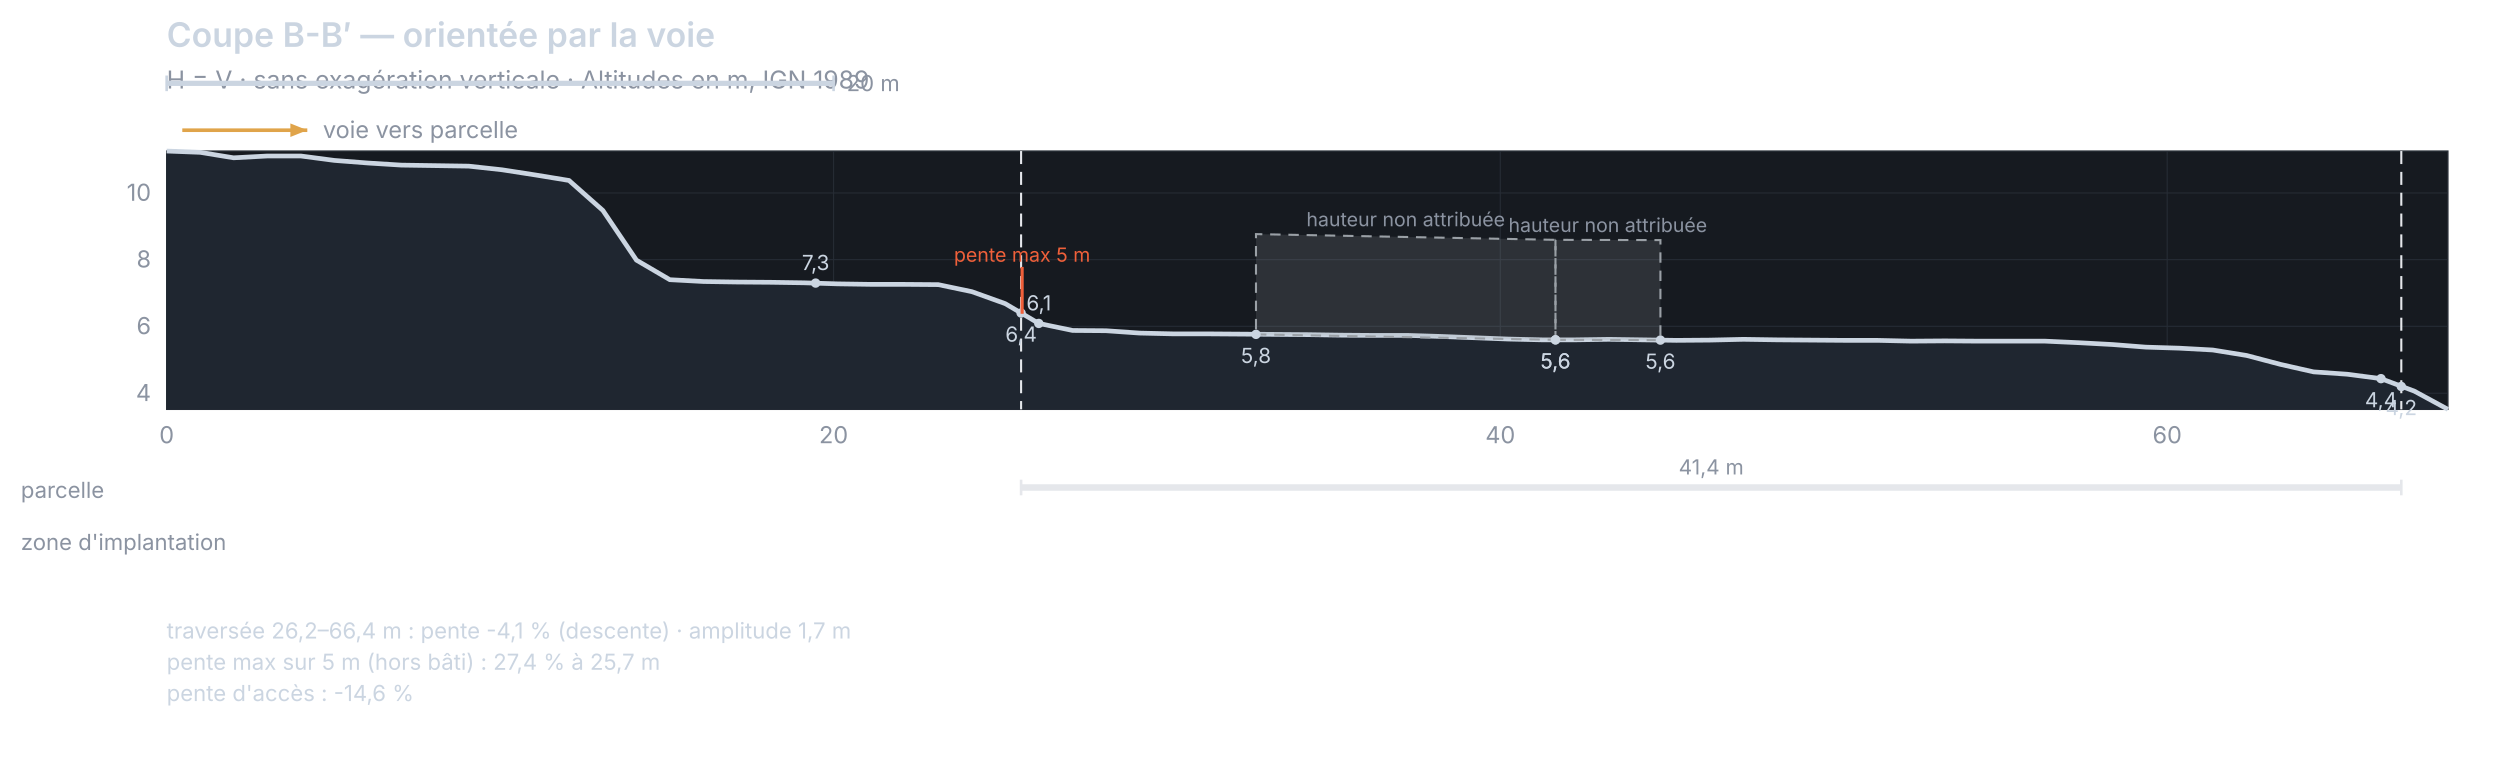
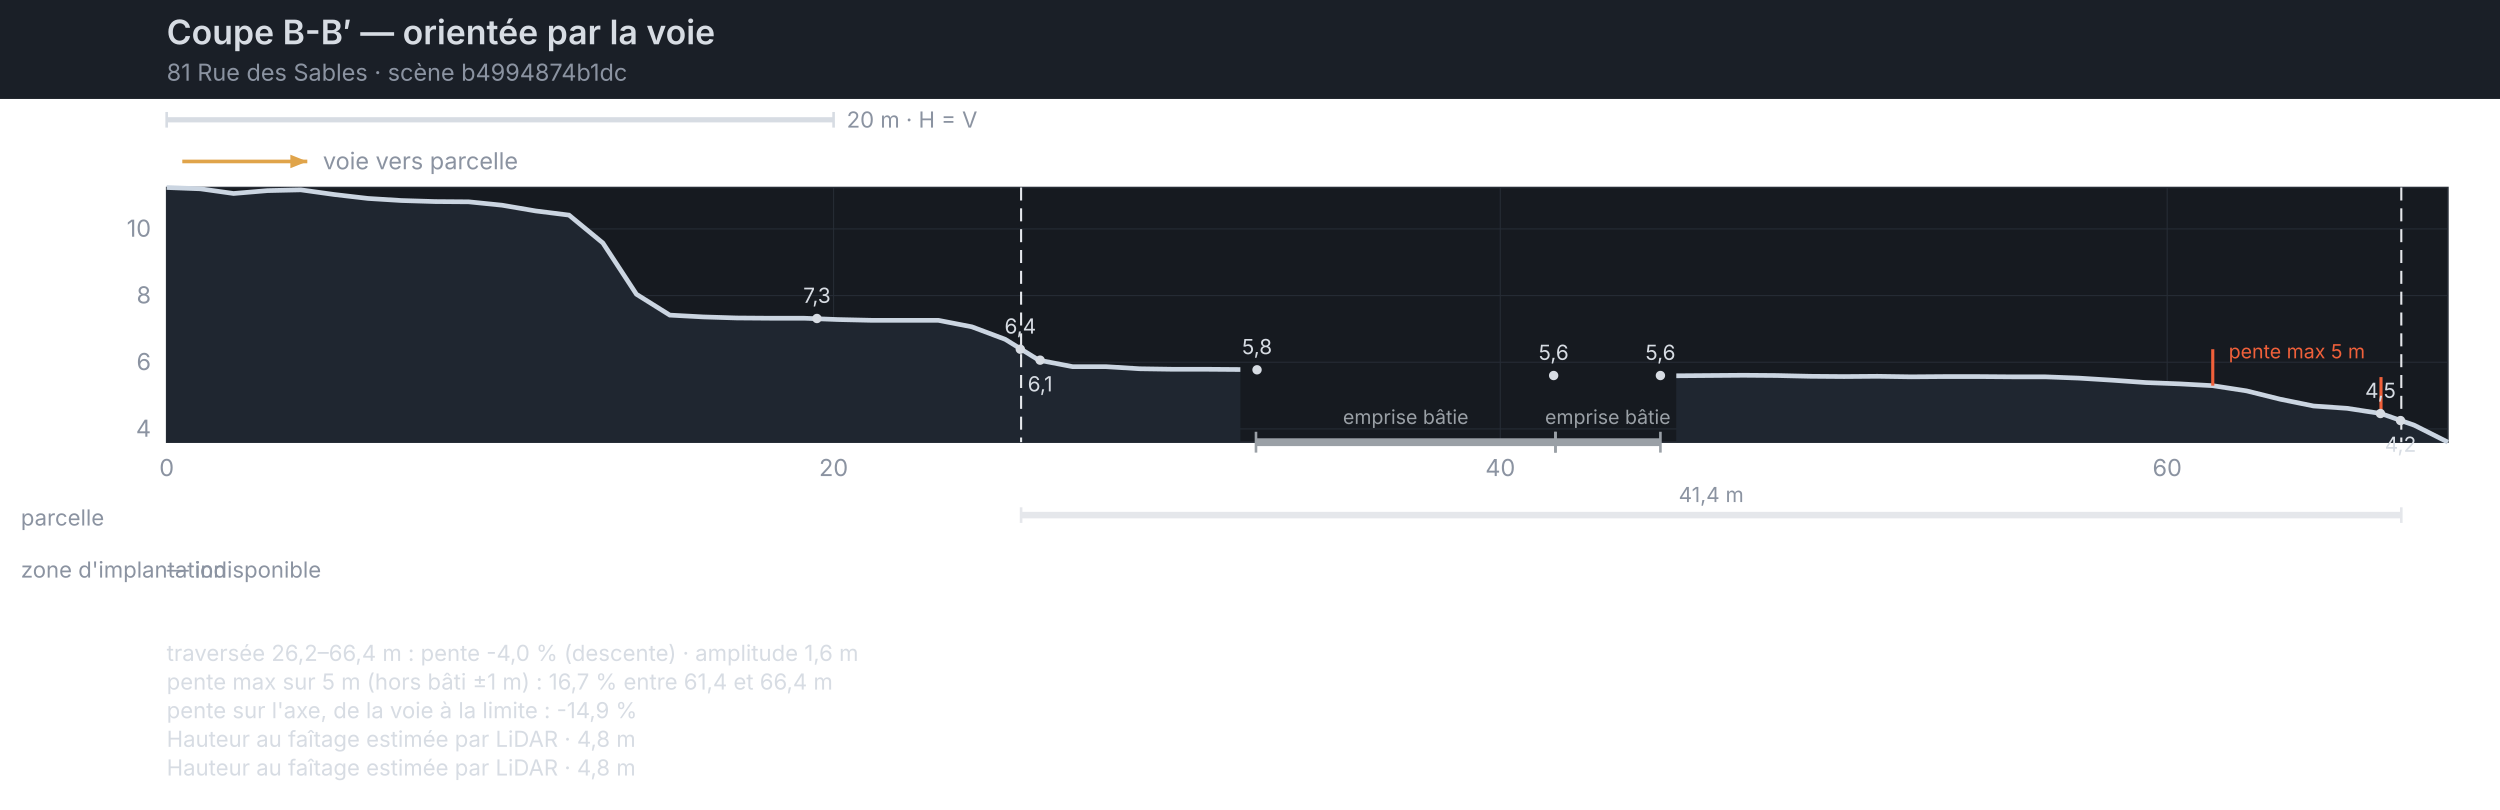
- <svg xmlns="http://www.w3.org/2000/svg" viewBox="0 0 960 297" width="960" height="297" role="img" aria-label="Coupe B-B′ — orientée par la voie" font-family="Inter, sans-serif" style="background:#0f1115">
-   <rect x="64.0" y="58" width="876.0" height="99.2" fill="#161a20" stroke="#262c35" stroke-width="0.5" />
-   <line x1="64.0" y1="58" x2="64.0" y2="157.2" stroke="#262c35" stroke-width="0.4" />
-   <text x="64.0" y="170.2" text-anchor="middle" font-size="9" fill="#8b93a1">0</text>
-   <line x1="320.1" y1="58" x2="320.1" y2="157.2" stroke="#262c35" stroke-width="0.4" />
-   <text x="320.1" y="170.2" text-anchor="middle" font-size="9" fill="#8b93a1">20</text>
-   <line x1="576.1" y1="58" x2="576.1" y2="157.2" stroke="#262c35" stroke-width="0.4" />
-   <text x="576.1" y="170.2" text-anchor="middle" font-size="9" fill="#8b93a1">40</text>
-   <line x1="832.2" y1="58" x2="832.2" y2="157.2" stroke="#262c35" stroke-width="0.4" />
-   <text x="832.2" y="170.2" text-anchor="middle" font-size="9" fill="#8b93a1">60</text>
-   <line x1="64.0" y1="151.0" x2="940.0" y2="151.0" stroke="#262c35" stroke-width="0.4" />
-   <text x="58.0" y="154.0" text-anchor="end" font-size="9" fill="#8b93a1">4</text>
-   <line x1="64.0" y1="125.3" x2="940.0" y2="125.3" stroke="#262c35" stroke-width="0.4" />
-   <text x="58.0" y="128.3" text-anchor="end" font-size="9" fill="#8b93a1">6</text>
-   <line x1="64.0" y1="99.7" x2="940.0" y2="99.7" stroke="#262c35" stroke-width="0.4" />
-   <text x="58.0" y="102.7" text-anchor="end" font-size="9" fill="#8b93a1">8</text>
-   <line x1="64.0" y1="74.1" x2="940.0" y2="74.1" stroke="#262c35" stroke-width="0.4" />
-   <text x="58.0" y="77.1" text-anchor="end" font-size="9" fill="#8b93a1">10</text>
-   <polygon points="64.0,58.0 76.9,58.5 89.7,60.6 102.7,59.9 115.5,59.9 128.4,61.6 141.3,62.6 154.1,63.4 167.1,63.6 180.0,63.8 192.8,65.2 205.7,67.2 218.5,69.3 231.5,80.8 244.4,99.9 257.2,107.4 270.1,108.1 282.9,108.3 295.9,108.4 308.8,108.6 321.6,109.0 334.5,109.2 347.5,109.2 360.3,109.3 373.2,112.0 386.0,116.6 398.9,124.2 411.9,126.9 424.7,127.0 437.6,127.9 450.4,128.2 463.3,128.2 476.3,128.3 489.1,128.4 502.0,128.5 514.8,128.7 527.7,128.8 540.7,128.8 553.5,129.2 566.4,129.7 579.3,130.2 592.1,130.5 605.1,130.5 617.9,130.3 630.8,130.5 643.7,130.7 656.5,130.6 669.5,130.3 682.3,130.5 695.2,130.6 708.1,130.7 720.9,130.7 733.9,131.0 746.8,130.9 759.6,131.0 772.5,131.0 785.3,131.0 798.3,131.6 811.2,132.3 824.0,133.3 836.9,133.7 849.7,134.4 862.7,136.5 875.6,139.9 888.4,142.8 901.3,143.7 914.3,145.4 927.1,150.2 940.0,157.2 940.0,157.2 64.0,157.2" fill="#1f2630" stroke="none" />
-   <polyline points="64.0,58.0 76.9,58.5 89.7,60.6 102.7,59.9 115.5,59.9 128.4,61.6 141.3,62.6 154.1,63.4 167.1,63.6 180.0,63.8 192.8,65.2 205.7,67.2 218.5,69.3 231.5,80.8 244.4,99.9 257.2,107.4 270.1,108.1 282.9,108.3 295.9,108.4 308.8,108.6 321.6,109.0 334.5,109.2 347.5,109.2 360.3,109.3 373.2,112.0 386.0,116.6 398.9,124.2 411.9,126.9 424.7,127.0 437.6,127.9 450.4,128.2 463.3,128.2 476.3,128.3 489.1,128.4 502.0,128.5 514.8,128.7 527.7,128.8 540.7,128.8 553.5,129.2 566.4,129.7 579.3,130.2 592.1,130.5 605.1,130.5 617.9,130.3 630.8,130.5 643.7,130.7 656.5,130.6 669.5,130.3 682.3,130.5 695.2,130.6 708.1,130.7 720.9,130.7 733.9,131.0 746.8,130.9 759.6,131.0 772.5,131.0 785.3,131.0 798.3,131.6 811.2,132.3 824.0,133.3 836.9,133.7 849.7,134.4 862.7,136.5 875.6,139.9 888.4,142.8 901.3,143.7 914.3,145.4 927.1,150.2 940.0,157.2" fill="none" stroke="#cbd5e1" stroke-width="1.8" />
-   <polygon points="482.3,128.4 597.3,130.5 597.3,92.1 482.3,89.9" fill="#9aa0a6" fill-opacity="0.18" stroke="#9aa0a6" stroke-width="0.8" stroke-dasharray="4 3" />
-   <text x="539.8" y="86.9" text-anchor="middle" font-size="7.5" fill="#8b93a1">hauteur non attribuée</text>
-   <polygon points="597.3,130.5 637.6,130.6 637.6,92.2 597.3,92.1" fill="#9aa0a6" fill-opacity="0.18" stroke="#9aa0a6" stroke-width="0.8" stroke-dasharray="4 3" />
-   <text x="617.4" y="89.1" text-anchor="middle" font-size="7.5" fill="#8b93a1">hauteur non attribuée</text>
-   <line x1="392.1" y1="58" x2="392.1" y2="157.2" stroke="#e5e7eb" stroke-width="0.8" stroke-dasharray="5 3" />
-   <line x1="922.1" y1="58" x2="922.1" y2="157.2" stroke="#e5e7eb" stroke-width="0.8" stroke-dasharray="5 3" />
-   <circle cx="313.2" cy="108.7" r="1.8" fill="#cbd5e1" />
-   <text x="313.2" y="103.7" text-anchor="middle" font-size="8" fill="#cbd5e1">7,3</text>
-   <circle cx="392.1" cy="120.2" r="1.8" fill="#cbd5e1" />
-   <text x="392.1" y="131.2" text-anchor="middle" font-size="8" fill="#cbd5e1">6,4</text>
-   <circle cx="922.1" cy="148.4" r="1.8" fill="#cbd5e1" />
-   <text x="922.1" y="159.4" text-anchor="middle" font-size="8" fill="#cbd5e1">4,2</text>
-   <circle cx="398.9" cy="124.2" r="1.8" fill="#cbd5e1" />
-   <text x="398.9" y="119.2" text-anchor="middle" font-size="8" fill="#cbd5e1">6,1</text>
-   <circle cx="914.3" cy="145.4" r="1.8" fill="#cbd5e1" />
-   <text x="914.3" y="156.4" text-anchor="middle" font-size="8" fill="#cbd5e1">4,4</text>
-   <circle cx="482.3" cy="128.4" r="1.8" fill="#cbd5e1" />
-   <text x="482.3" y="139.4" text-anchor="middle" font-size="8" fill="#cbd5e1">5,8</text>
-   <circle cx="597.3" cy="130.5" r="1.8" fill="#cbd5e1" />
-   <text x="597.3" y="141.5" text-anchor="middle" font-size="8" fill="#cbd5e1">5,6</text>
-   <circle cx="597.3" cy="130.5" r="1.8" fill="#cbd5e1" />
-   <text x="597.3" y="141.5" text-anchor="middle" font-size="8" fill="#cbd5e1">5,6</text>
-   <circle cx="637.6" cy="130.6" r="1.8" fill="#cbd5e1" />
-   <text x="637.6" y="141.6" text-anchor="middle" font-size="8" fill="#cbd5e1">5,6</text>
-   <line x1="70.0" y1="50.0" x2="118.0" y2="50.0" stroke="#e0a44a" stroke-width="1.4" />
-   <polygon points="118.0,50.0 111.5,52.6 111.5,47.4" fill="#e0a44a" />
-   <text x="124.0" y="53.0" font-size="9" fill="#8b93a1">voie vers parcelle</text>
-   <text x="64" y="18" font-size="13" font-weight="600" fill="#cbd5e1">Coupe B-B′ — orientée par la voie</text>
-   <text x="64" y="34" font-size="9.5" fill="#8b93a1">H = V · sans exagération verticale · Altitudes en m, IGN 1989</text>
-   <line x1="64.0" y1="32.0" x2="320.1" y2="32.0" stroke="#cbd5e1" stroke-width="2" />
-   <line x1="64.0" y1="29.0" x2="64.0" y2="35.0" stroke="#cbd5e1" stroke-width="1" />
-   <line x1="320.1" y1="29.0" x2="320.1" y2="35.0" stroke="#cbd5e1" stroke-width="1" />
-   <text x="325.1" y="35.0" font-size="8.5" fill="#8b93a1">20 m</text>
-   <text x="8" y="191.2" font-size="8.5" fill="#8b93a1">parcelle</text>
-   <line x1="392.1" y1="187.2" x2="922.1" y2="187.2" stroke="#e5e7eb" stroke-width="2.5" />
-   <line x1="392.1" y1="184.2" x2="392.1" y2="190.2" stroke="#e5e7eb" stroke-width="1" />
-   <line x1="922.1" y1="184.2" x2="922.1" y2="190.2" stroke="#e5e7eb" stroke-width="1" />
-   <text x="657.1" y="182.2" text-anchor="middle" font-size="8" fill="#8b93a1">41,4 m</text>
-   <text x="8" y="211.2" font-size="8.5" fill="#8b93a1">zone d'implantation</text>
-   <line x1="392.5" y1="120.5" x2="392.5" y2="102.5" stroke="#f0603a" stroke-width="1.2" />
-   <text x="392.5" y="100.5" text-anchor="middle" font-size="7.5" fill="#f0603a">pente max 5 m</text>
-   <text x="64" y="245.2" font-size="8.5" fill="#cbd5e1">traversée 26,2–66,4 m : pente -4,1 % (descente) · amplitude 1,7 m</text>
-   <text x="64" y="257.2" font-size="8.5" fill="#cbd5e1">pente max sur 5 m (hors bâti) : 27,4 % à 25,7 m</text>
-   <text x="64" y="269.2" font-size="8.5" fill="#cbd5e1">pente d'accès : -14,6 %</text>
+ <svg xmlns="http://www.w3.org/2000/svg" viewBox="0 0 960 311" width="960" height="311" role="img" aria-label="Coupe B-B′ — orientée par la voie" font-family="Inter, Helvetica, Arial, sans-serif" style="background:#0f1115">
+   <rect x="0" y="0" width="960" height="38" fill="#1a1f27" />
+   <text x="64" y="17" font-size="13" font-weight="600" fill="#d7dce3">Coupe B-B′ — orientée par la voie</text>
+   <text x="64" y="31" font-size="9" fill="#8b93a1">81 Rue des Sables · scène b4994874b1dc</text>
+   <rect x="64.0" y="72" width="876.0" height="97.8" fill="#161a20" stroke="#262c35" stroke-width="0.6" />
+   <line x1="64.0" y1="72" x2="64.0" y2="169.8" stroke="#262c35" stroke-width="0.4" />
+   <text x="64.0" y="182.8" text-anchor="middle" font-size="9" fill="#8b93a1">0</text>
+   <line x1="320.1" y1="72" x2="320.1" y2="169.8" stroke="#262c35" stroke-width="0.4" />
+   <text x="320.1" y="182.8" text-anchor="middle" font-size="9" fill="#8b93a1">20</text>
+   <line x1="576.1" y1="72" x2="576.1" y2="169.8" stroke="#262c35" stroke-width="0.4" />
+   <text x="576.1" y="182.8" text-anchor="middle" font-size="9" fill="#8b93a1">40</text>
+   <line x1="832.2" y1="72" x2="832.2" y2="169.8" stroke="#262c35" stroke-width="0.4" />
+   <text x="832.2" y="182.8" text-anchor="middle" font-size="9" fill="#8b93a1">60</text>
+   <line x1="64.0" y1="164.7" x2="940.0" y2="164.7" stroke="#262c35" stroke-width="0.4" />
+   <text x="58.0" y="167.7" text-anchor="end" font-size="9" fill="#8b93a1">4</text>
+   <line x1="64.0" y1="139.1" x2="940.0" y2="139.1" stroke="#262c35" stroke-width="0.4" />
+   <text x="58.0" y="142.1" text-anchor="end" font-size="9" fill="#8b93a1">6</text>
+   <line x1="64.0" y1="113.5" x2="940.0" y2="113.5" stroke="#262c35" stroke-width="0.4" />
+   <text x="58.0" y="116.5" text-anchor="end" font-size="9" fill="#8b93a1">8</text>
+   <line x1="64.0" y1="87.9" x2="940.0" y2="87.9" stroke="#262c35" stroke-width="0.4" />
+   <text x="58.0" y="90.9" text-anchor="end" font-size="9" fill="#8b93a1">10</text>
+   <polygon points="64.0,72.0 76.9,72.5 89.7,74.3 102.7,73.2 115.5,72.9 128.4,74.7 141.3,76.2 154.1,77.0 167.1,77.4 180.0,77.5 192.8,78.8 205.7,81.0 218.5,82.6 231.5,93.3 244.4,113.0 257.2,121.0 270.1,121.7 282.9,122.1 295.9,122.2 308.8,122.2 321.6,122.7 334.5,123.0 347.5,123.0 360.3,123.0 373.2,125.5 386.0,130.3 398.9,138.3 411.9,140.8 424.7,140.8 437.6,141.6 450.4,141.8 463.3,141.8 476.3,141.9 476.3,169.8 64.0,169.8" fill="#1f2630" stroke="none" />
+   <polyline points="64.0,72.0 76.9,72.5 89.7,74.3 102.7,73.2 115.5,72.9 128.4,74.7 141.3,76.2 154.1,77.0 167.1,77.4 180.0,77.5 192.8,78.8 205.7,81.0 218.5,82.6 231.5,93.3 244.4,113.0 257.2,121.0 270.1,121.7 282.9,122.1 295.9,122.2 308.8,122.2 321.6,122.7 334.5,123.0 347.5,123.0 360.3,123.0 373.2,125.5 386.0,130.3 398.9,138.3 411.9,140.8 424.7,140.8 437.6,141.6 450.4,141.8 463.3,141.8 476.3,141.9" fill="none" stroke="#cbd5e1" stroke-width="1.8" />
+   <polygon points="643.7,144.3 656.5,144.2 669.5,144.1 682.3,144.2 695.2,144.5 708.1,144.6 720.9,144.5 733.9,144.7 746.8,144.6 759.6,144.6 772.5,144.7 785.3,144.7 798.3,145.2 811.2,146.0 824.0,146.9 836.9,147.4 849.7,148.1 862.7,150.1 875.6,153.3 888.4,155.9 901.3,156.8 914.3,158.8 927.1,163.3 940.0,169.8 940.0,169.8 643.7,169.8" fill="#1f2630" stroke="none" />
+   <polyline points="643.7,144.3 656.5,144.2 669.5,144.1 682.3,144.2 695.2,144.5 708.1,144.6 720.9,144.5 733.9,144.7 746.8,144.6 759.6,144.6 772.5,144.7 785.3,144.7 798.3,145.2 811.2,146.0 824.0,146.9 836.9,147.4 849.7,148.1 862.7,150.1 875.6,153.3 888.4,155.9 901.3,156.8 914.3,158.8 927.1,163.3 940.0,169.8" fill="none" stroke="#cbd5e1" stroke-width="1.8" />
+   <line x1="482.3" y1="169.8" x2="597.3" y2="169.8" stroke="#9aa0a6" stroke-width="3" />
+   <line x1="482.3" y1="165.8" x2="482.3" y2="173.8" stroke="#9aa0a6" stroke-width="1" />
+   <line x1="597.3" y1="165.8" x2="597.3" y2="173.8" stroke="#9aa0a6" stroke-width="1" />
+   <text x="539.8" y="162.8" text-anchor="middle" font-size="7.5" fill="#9aa0a6">emprise bâtie</text>
+   <line x1="597.3" y1="169.8" x2="637.6" y2="169.8" stroke="#9aa0a6" stroke-width="3" />
+   <line x1="597.3" y1="165.8" x2="597.3" y2="173.8" stroke="#9aa0a6" stroke-width="1" />
+   <line x1="637.6" y1="165.8" x2="637.6" y2="173.8" stroke="#9aa0a6" stroke-width="1" />
+   <text x="617.4" y="162.8" text-anchor="middle" font-size="7.5" fill="#9aa0a6">emprise bâtie</text>
+   <line x1="392.1" y1="72" x2="392.1" y2="169.8" stroke="#e5e7eb" stroke-width="0.8" stroke-dasharray="5 3" />
+   <line x1="922.1" y1="72" x2="922.1" y2="169.8" stroke="#e5e7eb" stroke-width="0.8" stroke-dasharray="5 3" />
+   <line x1="849.7" y1="148.1" x2="849.7" y2="134.1" stroke="#f0603a" stroke-width="1.2" />
+   <line x1="914.3" y1="158.8" x2="914.3" y2="144.8" stroke="#f0603a" stroke-width="1.2" />
+   <text x="882.0" y="137.6" text-anchor="middle" font-size="7.5" fill="#f0603a">pente max 5 m</text>
+   <circle cx="313.7" cy="122.3" r="1.8" fill="#d7dce3" />
+   <text x="313.7" y="116.3" text-anchor="middle" font-size="8" fill="#d7dce3">7,3</text>
+   <circle cx="391.8" cy="134.1" r="1.8" fill="#d7dce3" />
+   <text x="391.8" y="128.1" text-anchor="middle" font-size="8" fill="#d7dce3">6,4</text>
+   <circle cx="399.4" cy="138.3" r="1.8" fill="#d7dce3" />
+   <text x="399.4" y="150.3" text-anchor="middle" font-size="8" fill="#d7dce3">6,1</text>
+   <circle cx="482.7" cy="142.0" r="1.8" fill="#d7dce3" />
+   <text x="482.7" y="136.0" text-anchor="middle" font-size="8" fill="#d7dce3">5,8</text>
+   <circle cx="596.6" cy="144.2" r="1.8" fill="#d7dce3" />
+   <text x="596.6" y="138.2" text-anchor="middle" font-size="8" fill="#d7dce3">5,6</text>
+   <circle cx="637.6" cy="144.2" r="1.8" fill="#d7dce3" />
+   <text x="637.6" y="138.2" text-anchor="middle" font-size="8" fill="#d7dce3">5,6</text>
+   <circle cx="914.1" cy="158.8" r="1.8" fill="#d7dce3" />
+   <text x="914.1" y="152.8" text-anchor="middle" font-size="8" fill="#d7dce3">4,5</text>
+   <circle cx="921.8" cy="161.5" r="1.8" fill="#d7dce3" />
+   <text x="921.8" y="173.5" text-anchor="middle" font-size="8" fill="#d7dce3">4,2</text>
+   <line x1="70.0" y1="62.0" x2="118.0" y2="62.0" stroke="#e0a44a" stroke-width="1.4" />
+   <polygon points="118.0,62.0 111.5,64.6 111.5,59.4" fill="#e0a44a" />
+   <text x="124.0" y="65.0" font-size="9" fill="#8b93a1">voie vers parcelle</text>
+   <line x1="64.0" y1="46.0" x2="320.1" y2="46.0" stroke="#d7dce3" stroke-width="2" />
+   <line x1="64.0" y1="43.0" x2="64.0" y2="49.0" stroke="#d7dce3" stroke-width="1" />
+   <line x1="320.1" y1="43.0" x2="320.1" y2="49.0" stroke="#d7dce3" stroke-width="1" />
+   <text x="325.1" y="49.0" font-size="8.5" fill="#8b93a1">20 m · H = V</text>
+   <text x="8" y="201.8" font-size="8.5" fill="#8b93a1">parcelle</text>
+   <line x1="392.1" y1="197.8" x2="922.1" y2="197.8" stroke="#e5e7eb" stroke-width="2.5" />
+   <line x1="392.1" y1="194.8" x2="392.1" y2="200.8" stroke="#e5e7eb" stroke-width="1" />
+   <line x1="922.1" y1="194.8" x2="922.1" y2="200.8" stroke="#e5e7eb" stroke-width="1" />
+   <text x="657.1" y="192.8" text-anchor="middle" font-size="8" fill="#8b93a1">41,4 m</text>
+   <text x="8" y="221.8" font-size="8.5" fill="#8b93a1">zone d'implantation</text>
+   <text x="64.0" y="221.8" font-size="8.5" fill="#8b93a1">— indisponible</text>
+   <text x="64" y="253.8" font-size="8.5" fill="#d7dce3">traversée 26,2–66,4 m : pente -4,0 % (descente) · amplitude 1,6 m</text>
+   <text x="64" y="264.8" font-size="8.5" fill="#d7dce3">pente max sur 5 m (hors bâti ±1 m) : 16,7 % entre 61,4 et 66,4 m</text>
+   <text x="64" y="275.8" font-size="8.5" fill="#d7dce3">pente sur l'axe, de la voie à la limite : -14,9 %</text>
+   <text x="64" y="286.8" font-size="8.5" fill="#d7dce3">Hauteur au faîtage estimée par LiDAR · 4,8 m</text>
+   <text x="64" y="297.8" font-size="8.5" fill="#d7dce3">Hauteur au faîtage estimée par LiDAR · 4,8 m</text>
</svg>
